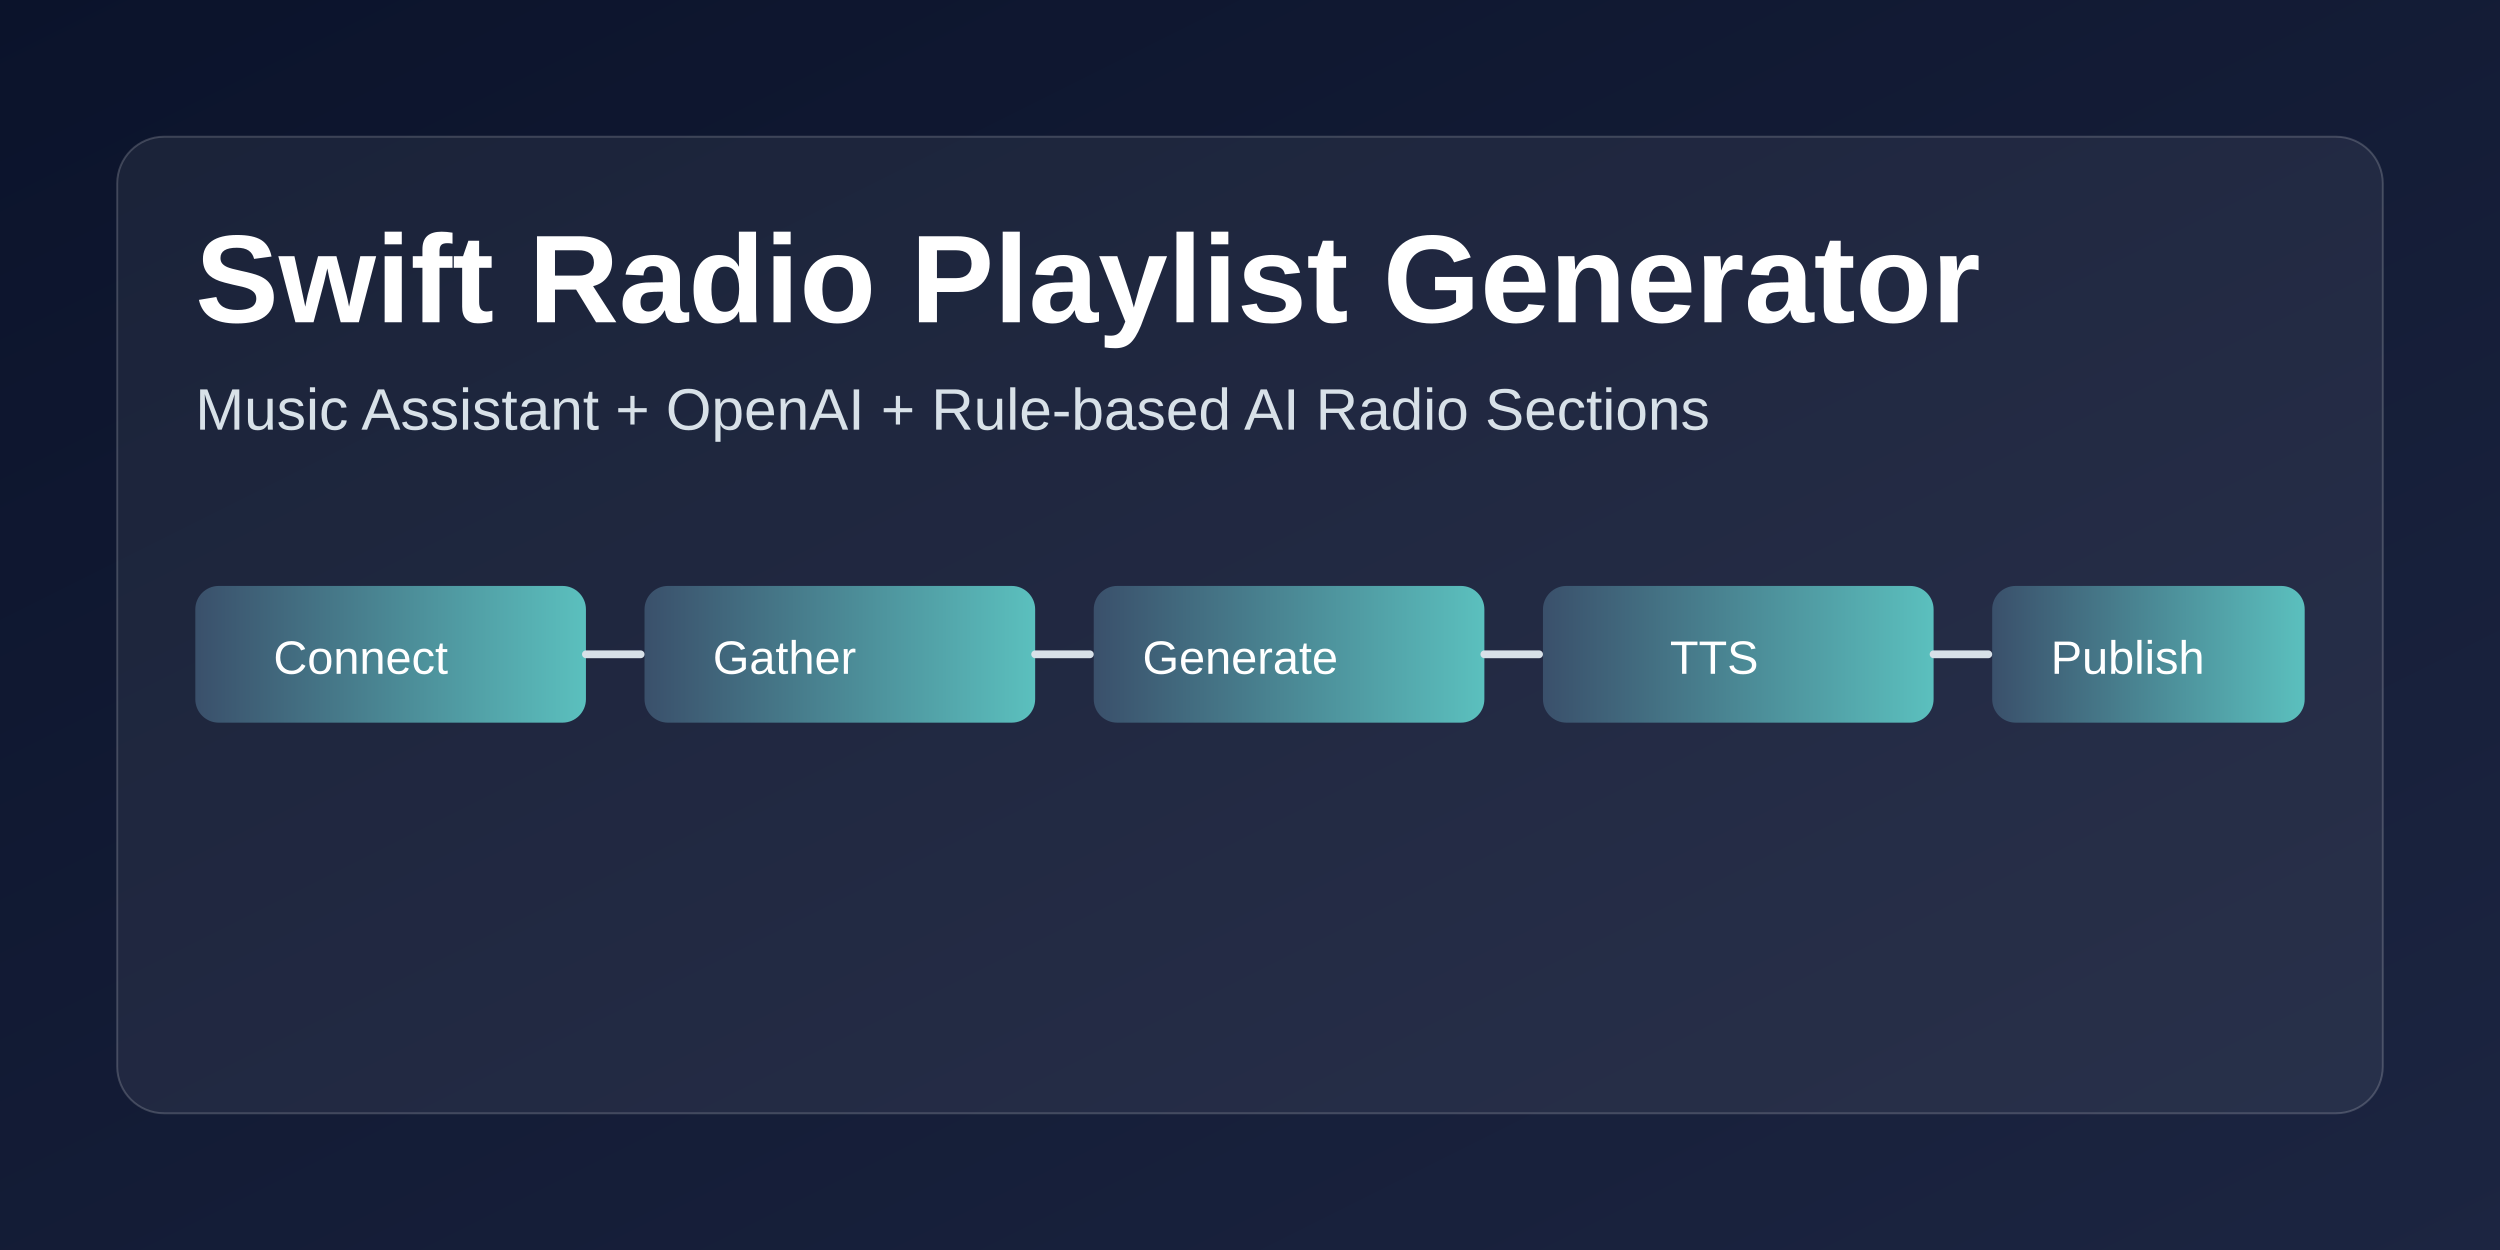
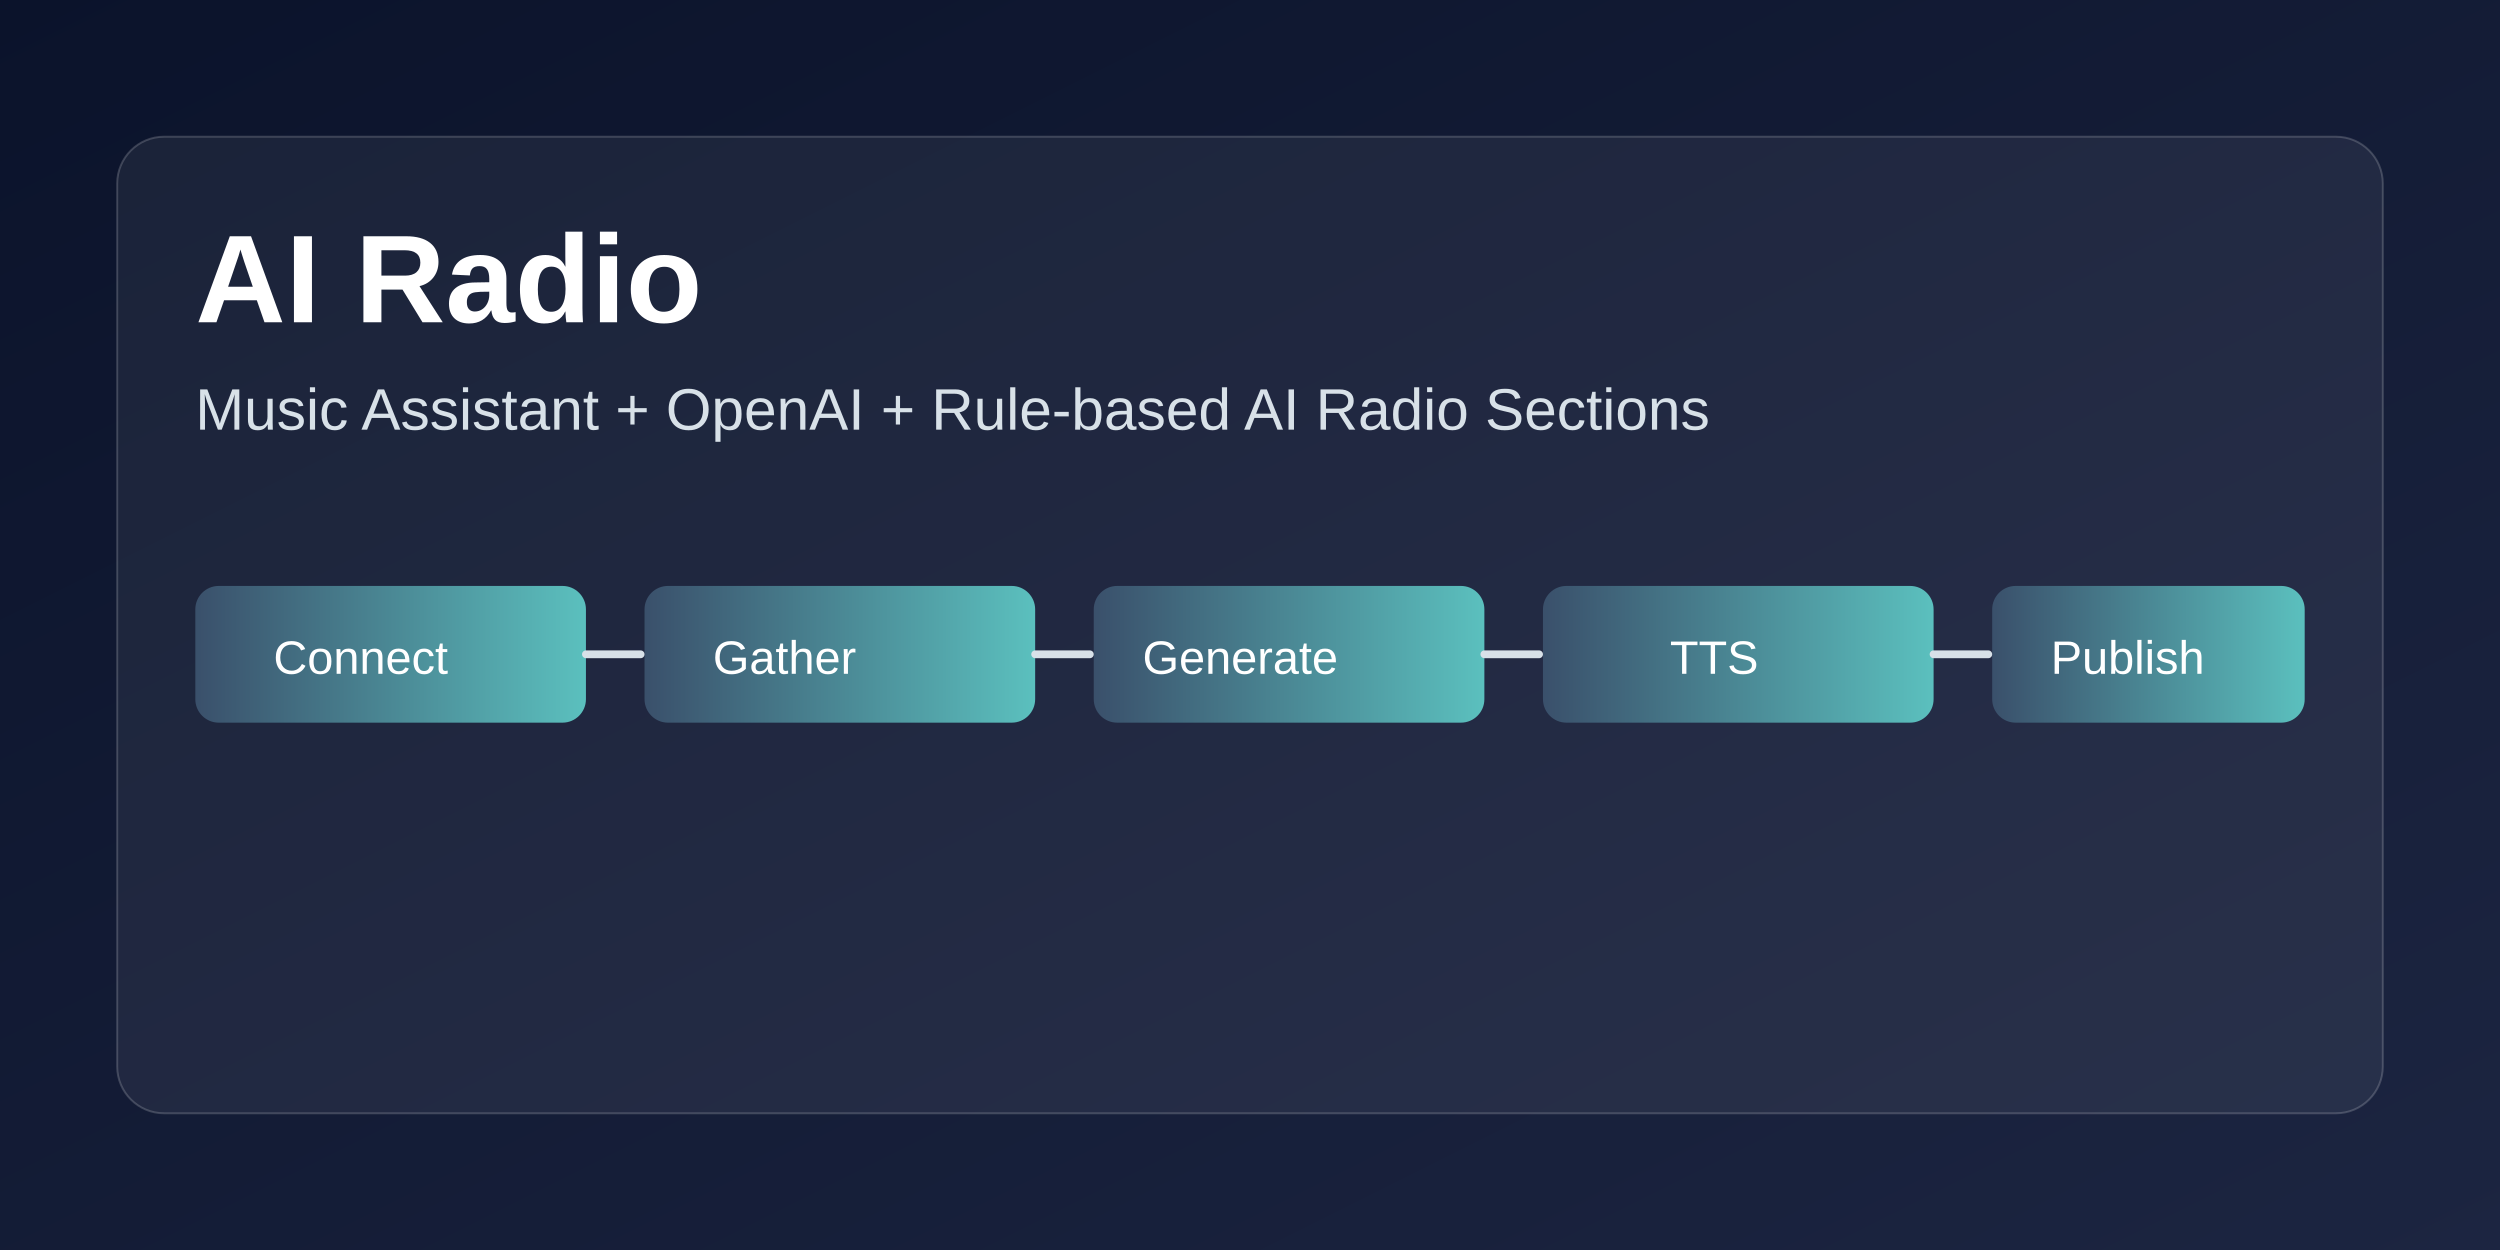
<svg xmlns="http://www.w3.org/2000/svg" width="1280" height="640" viewBox="0 0 1280 640" role="img" aria-labelledby="title desc">
  <defs>
    <linearGradient id="bg" x1="0" y1="0" x2="1" y2="1">
      <stop offset="0%" stop-color="#0b132b" />
      <stop offset="100%" stop-color="#1c2541" />
    </linearGradient>
    <linearGradient id="card" x1="0" y1="0" x2="1" y2="0">
      <stop offset="0%" stop-color="#3a506b" />
      <stop offset="100%" stop-color="#5bc0be" />
    </linearGradient>
  </defs>
  <rect width="1280" height="640" fill="url(#bg)" />
  <rect x="60" y="70" width="1160" height="500" rx="24" fill="rgba(255,255,255,0.06)" stroke="rgba(255,255,255,0.18)" />
-   <text x="100" y="165" fill="#ffffff" font-family="Arial, Helvetica, sans-serif" font-size="64" font-weight="700">Swift Radio Playlist Generator</text>
+   <text x="100" y="165" fill="#ffffff" font-family="Arial, Helvetica, sans-serif" font-size="64" font-weight="700">AI Radio</text>
  <text x="100" y="220" fill="#d8e1e8" font-family="Arial, Helvetica, sans-serif" font-size="30">Music Assistant + OpenAI + Rule-based AI Radio Sections</text>
  <g font-family="Arial, Helvetica, sans-serif" font-size="24" fill="#ffffff">
    <rect x="100" y="300" width="200" height="70" rx="12" fill="url(#card)" />
    <text x="140" y="345">Connect</text>
    <rect x="330" y="300" width="200" height="70" rx="12" fill="url(#card)" />
    <text x="365" y="345">Gather</text>
    <rect x="560" y="300" width="200" height="70" rx="12" fill="url(#card)" />
    <text x="585" y="345">Generate</text>
    <rect x="790" y="300" width="200" height="70" rx="12" fill="url(#card)" />
    <text x="855" y="345">TTS</text>
    <rect x="1020" y="300" width="160" height="70" rx="12" fill="url(#card)" />
    <text x="1050" y="345">Publish</text>
  </g>
  <g stroke="#d8e1e8" stroke-width="4" fill="none" stroke-linecap="round">
    <path d="M300 335 H328" />
    <path d="M530 335 H558" />
    <path d="M760 335 H788" />
    <path d="M990 335 H1018" />
  </g>
</svg>
